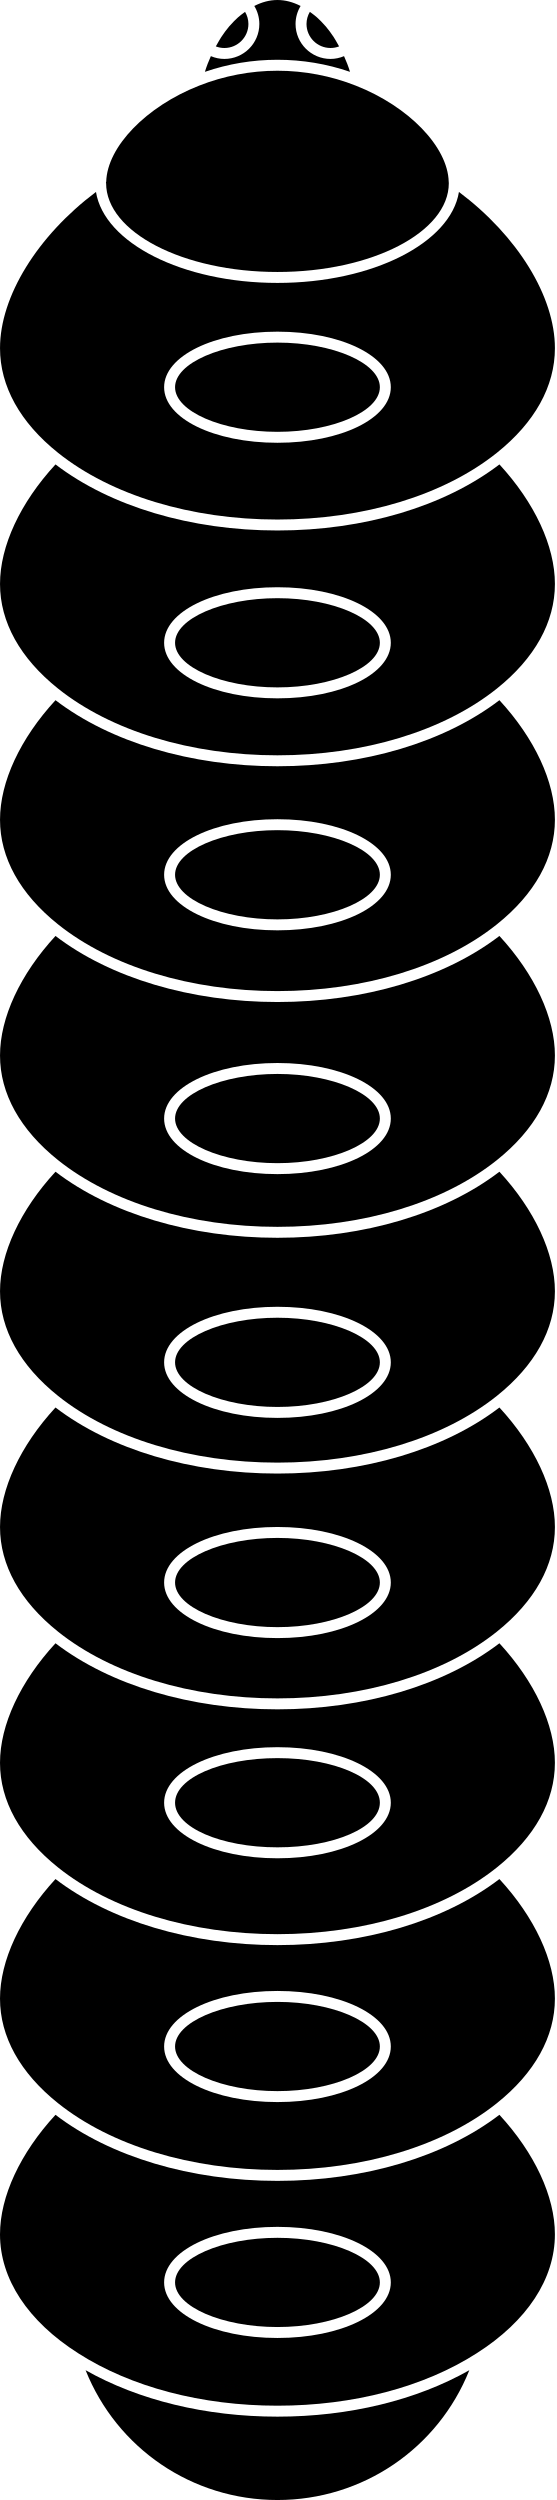
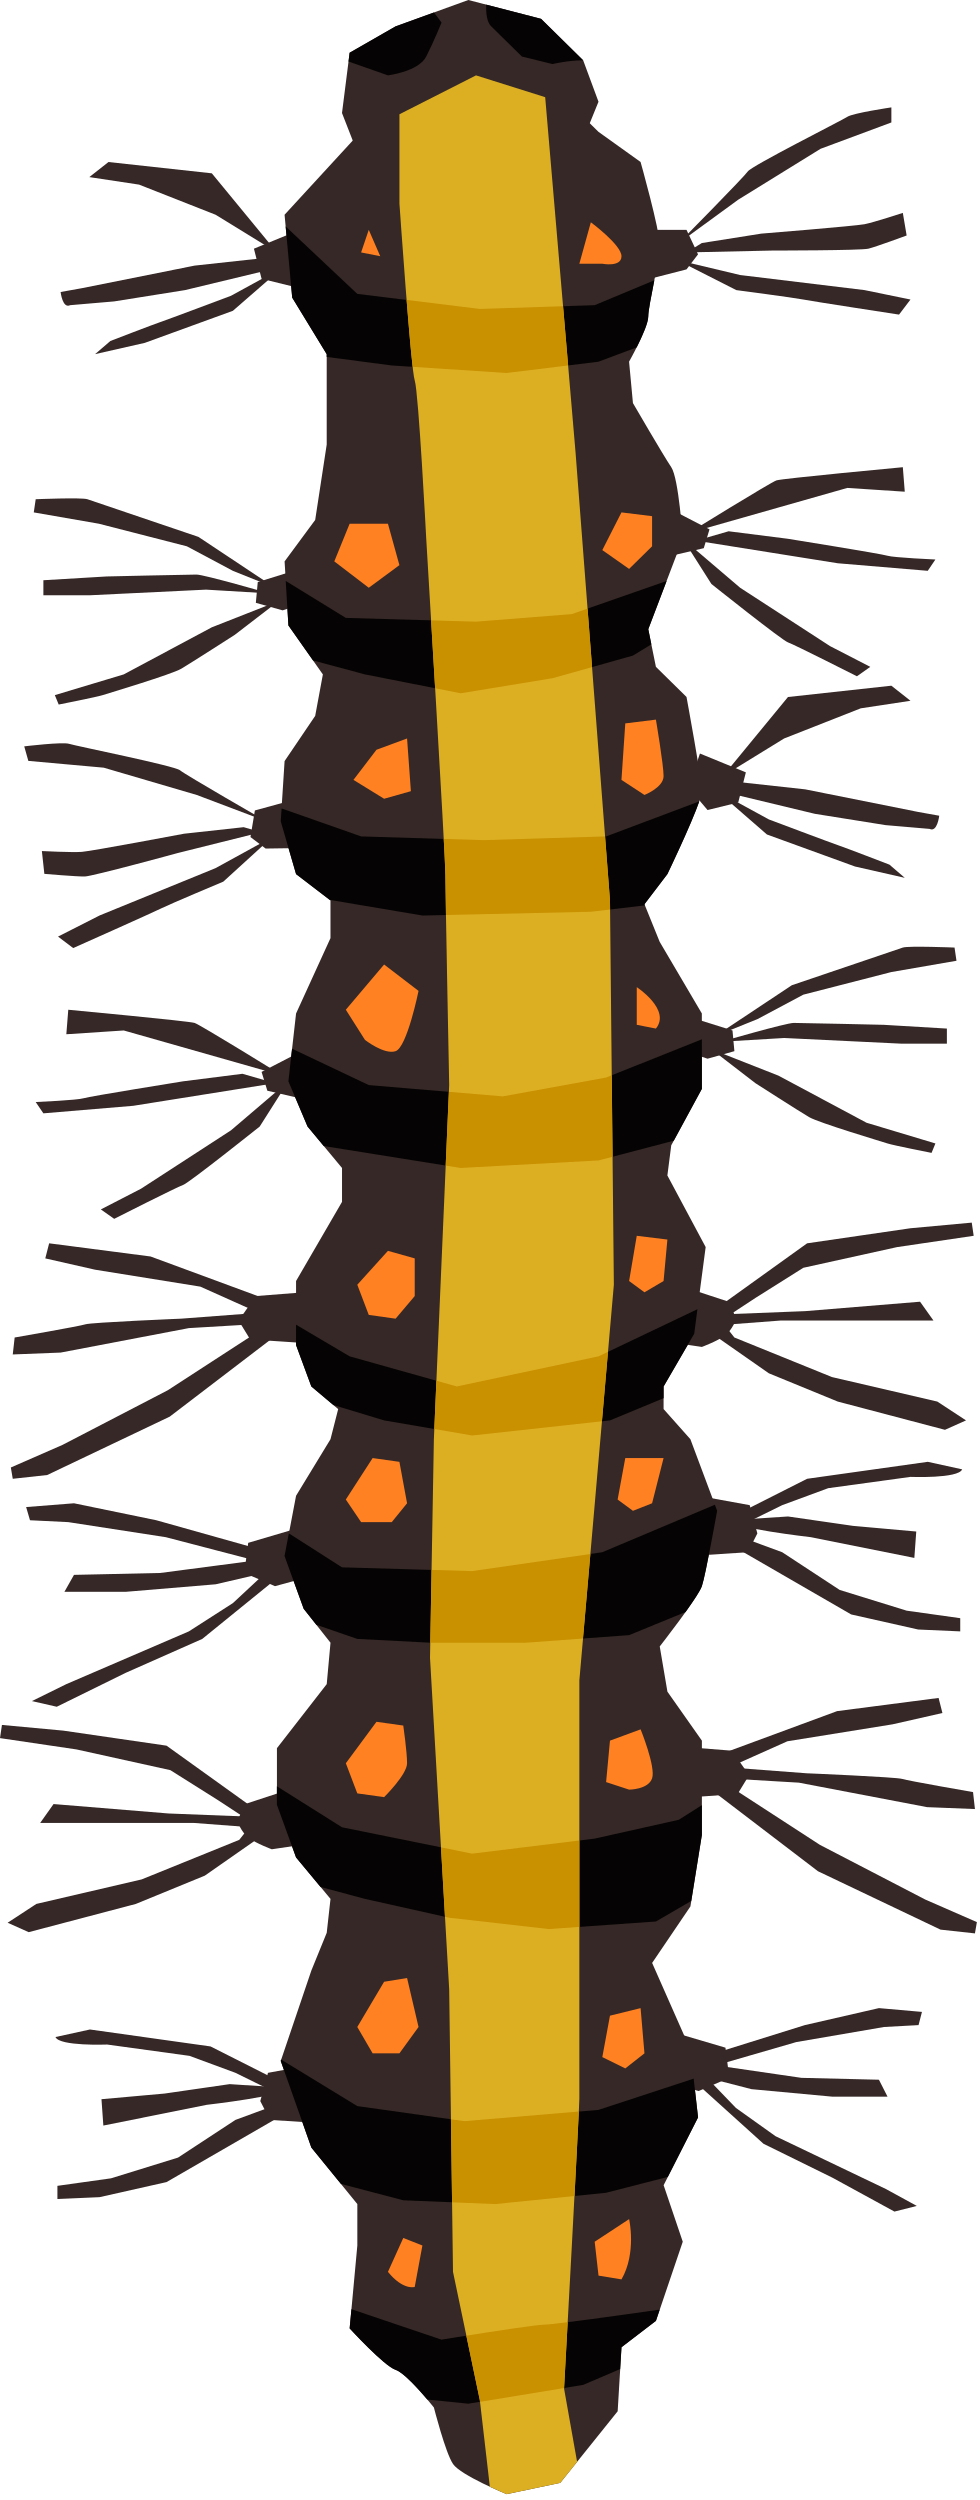
- <svg xmlns="http://www.w3.org/2000/svg" width="13.4mm" height="60.2mm" viewBox="0 0 13.4 60.2" version="1.1" id="svg1">
+ <svg xmlns="http://www.w3.org/2000/svg" width="23.5mm" height="60mm" viewBox="0 0 23.5 60" version="1.1" id="svg1">
  <defs id="defs1" />
  <g id="layer1">
-     <g id="g129" transform="matrix(0,0.2645833,-0.2645833,0,116.1907,-60.87771)">
-       <ellipse cx="394.157" cy="413.894" rx="4.06" ry="9.32" id="ellipse107" />
-       <path d="m 385.658,413.894 c 0,7.889 -2.195,15.206 -6.013,20.202 3.483,3.206 7.426,5.05 10.879,5.05 3.467,0 6.76,-1.827 9.525,-5.285 3.858,-4.825 6.071,-12.103 6.071,-19.966 0,-7.863 -2.213,-15.141 -6.071,-19.966 -2.764,-3.457 -6.057,-5.285 -9.525,-5.285 -3.453,0 -7.396,1.843 -10.879,5.05 3.818,4.994 6.013,12.311 6.013,20.2 z m 13.556,0 c 0,5.785 -2.221,10.316 -5.056,10.316 -2.835,0 -5.056,-4.531 -5.056,-10.316 0,-5.785 2.221,-10.316 5.056,-10.316 2.835,0 5.056,4.531 5.056,10.316 z" id="path108" />
-       <path d="m 370.057,413.894 c 0,5.052 1.859,9.32 4.06,9.32 2.201,0 4.06,-4.268 4.06,-9.32 0,-5.052 -1.859,-9.32 -4.06,-9.32 -2.2,0 -4.06,4.268 -4.06,9.32 z" id="path109" />
-       <path d="m 350.017,413.894 c 0,5.052 1.86,9.32 4.06,9.32 2.201,0 4.061,-4.268 4.061,-9.32 0,-5.052 -1.859,-9.32 -4.061,-9.32 -2.2,0 -4.06,4.268 -4.06,9.32 z" id="path110" />
-       <path d="m 364.2,413.894 c 0,7.889 -2.195,15.206 -6.013,20.201 3.483,3.207 7.426,5.05 10.879,5.05 3.467,0 6.76,-1.827 9.525,-5.285 3.858,-4.825 6.071,-12.103 6.071,-19.966 0,-7.863 -2.212,-15.141 -6.071,-19.966 -2.764,-3.458 -6.057,-5.285 -9.525,-5.285 -3.453,0 -7.396,1.843 -10.879,5.05 3.818,4.995 6.013,12.312 6.013,20.201 z m 14.974,0 c 0,5.785 -2.221,10.316 -5.057,10.316 -2.835,0 -5.056,-4.531 -5.056,-10.316 0,-5.785 2.221,-10.316 5.056,-10.316 2.836,0 5.057,4.531 5.057,10.316 z" id="path111" />
-       <path d="m 407.116,413.894 c 0,7.889 -2.195,15.206 -6.013,20.202 3.483,3.206 7.426,5.05 10.879,5.05 3.467,0 6.761,-1.827 9.524,-5.285 3.858,-4.825 6.071,-12.103 6.071,-19.966 0,-7.863 -2.213,-15.141 -6.071,-19.966 -2.764,-3.457 -6.057,-5.285 -9.524,-5.285 -3.453,0 -7.396,1.843 -10.879,5.05 3.818,4.994 6.013,12.311 6.013,20.2 z m 14.285,0 c 0,5.785 -2.221,10.316 -5.056,10.316 -2.835,0 -5.057,-4.531 -5.057,-10.316 0,-5.785 2.221,-10.316 5.057,-10.316 2.835,0 5.056,4.532 5.056,10.316 z" id="path112" />
-       <path d="m 428.573,413.894 c 0,7.889 -2.195,15.206 -6.013,20.202 3.483,3.206 7.426,5.05 10.879,5.05 4.057,0 7.9,-2.528 10.824,-7.119 3.077,-4.798 4.771,-11.237 4.771,-18.132 0,-6.895 -1.694,-13.335 -4.771,-18.131 -2.924,-4.592 -6.768,-7.12 -10.825,-7.12 -3.453,0 -7.396,1.843 -10.879,5.05 3.82,4.994 6.014,12.312 6.014,20.2 z m 14.298,0 c 0,5.785 -2.221,10.316 -5.056,10.316 -2.836,0 -5.057,-4.531 -5.057,-10.316 0,-5.785 2.221,-10.316 5.057,-10.316 2.835,0 5.056,4.532 5.056,10.316 z" id="path113" />
-       <path d="m 433.755,413.894 c 0,5.052 1.859,9.32 4.06,9.32 2.201,0 4.06,-4.268 4.06,-9.32 0,-5.052 -1.859,-9.32 -4.06,-9.32 -2.201,0 -4.06,4.268 -4.06,9.32 z" id="path114" />
-       <path d="m 234.457,409.066 c 0,-0.272 -0.051,-0.536 -0.145,-0.782 -0.183,0.1 -0.366,0.199 -0.539,0.306 -0.103,0.064 -0.211,0.123 -0.311,0.189 -0.346,0.229 -0.675,0.47 -0.976,0.725 -0.029,0.025 -0.052,0.052 -0.081,0.077 -0.266,0.231 -0.511,0.472 -0.735,0.72 -0.082,0.09 -0.152,0.183 -0.227,0.275 -0.1,0.121 -0.187,0.245 -0.276,0.37 0.333,0.196 0.713,0.304 1.105,0.304 1.205,0 2.185,-0.979 2.185,-2.184 z" id="path115" />
-       <path d="m 254.842,413.894 c 0,-8.599 -3.627,-15.595 -8.085,-15.595 -0.035,0.008 -0.091,0.009 -0.127,0.01 -3.177,0.082 -6.854,3.636 -8.744,8.45 l -0.001,10e-4 v 0 c -0.89,2.241 -1.359,4.707 -1.359,7.134 0,2.426 0.47,4.892 1.359,7.133 v 0.001 l 0.001,10e-4 c 1.89,4.814 5.567,8.368 8.744,8.45 l 0.003,0.009 c 0.042,10e-4 0.083,0.007 0.124,0.019 v -0.018 c 4.458,0 8.085,-6.996 8.085,-15.595 z" id="path116" />
-       <path d="m 445.804,431.356 c 7.118,-2.844 11.814,-9.696 11.814,-17.462 0,-7.766 -4.696,-14.618 -11.814,-17.462 2.723,4.802 4.227,10.93 4.227,17.462 0,6.532 -1.504,12.66 -4.227,17.462 z" id="path117" />
-       <path d="m 412.284,413.894 c 0,5.052 1.859,9.32 4.06,9.32 2.201,0 4.06,-4.268 4.06,-9.32 0,-5.052 -1.859,-9.32 -4.06,-9.32 -2.201,0 -4.06,4.268 -4.06,9.32 z" id="path118" />
-       <path d="m 342.742,413.894 c 0,7.889 -2.194,15.206 -6.013,20.201 3.483,3.207 7.426,5.05 10.879,5.05 3.467,0 6.761,-1.827 9.525,-5.285 3.858,-4.825 6.071,-12.103 6.071,-19.966 0,-7.863 -2.212,-15.141 -6.071,-19.966 -2.764,-3.458 -6.057,-5.285 -9.525,-5.285 -3.453,0 -7.396,1.843 -10.879,5.05 3.819,4.995 6.013,12.312 6.013,20.201 z m 16.392,0 c 0,5.785 -2.221,10.316 -5.057,10.316 -2.835,0 -5.056,-4.531 -5.056,-10.316 0,-5.785 2.221,-10.316 5.056,-10.316 2.836,0 5.057,4.531 5.057,10.316 z" id="path119" />
-       <path d="m 232.273,416.538 c -0.392,0 -0.772,0.108 -1.105,0.304 0.09,0.125 0.177,0.251 0.278,0.373 0.073,0.09 0.142,0.18 0.222,0.268 0.225,0.249 0.471,0.491 0.739,0.724 0.028,0.025 0.051,0.051 0.08,0.076 0.301,0.255 0.629,0.495 0.974,0.724 0.101,0.067 0.211,0.128 0.316,0.192 0.173,0.107 0.355,0.206 0.536,0.305 0.094,-0.246 0.145,-0.51 0.145,-0.782 -0.001,-1.204 -0.981,-2.184 -2.185,-2.184 z" id="path120" />
-       <path d="m 284.53,413.894 c 0,5.052 1.859,9.32 4.06,9.32 2.201,0 4.06,-4.268 4.06,-9.32 0,-5.052 -1.859,-9.32 -4.06,-9.32 -2.201,0 -4.06,4.268 -4.06,9.32 z" id="path121" />
-       <path d="m 278.369,413.894 c 0,7.889 -2.195,15.206 -6.013,20.201 3.483,3.207 7.426,5.05 10.879,5.05 3.467,0 6.761,-1.827 9.525,-5.285 3.858,-4.825 6.071,-12.103 6.071,-19.966 0,-7.863 -2.212,-15.141 -6.071,-19.966 -2.764,-3.458 -6.058,-5.285 -9.525,-5.285 -3.453,0 -7.396,1.843 -10.879,5.05 3.818,4.995 6.013,12.312 6.013,20.201 z m 15.277,0 c 0,5.785 -2.221,10.316 -5.056,10.316 -2.835,0 -5.056,-4.531 -5.056,-10.316 0,-5.785 2.221,-10.316 5.056,-10.316 2.836,0 5.056,4.531 5.056,10.316 z" id="path122" />
-       <path d="m 261.27,413.894 c 0,5.052 1.859,9.32 4.06,9.32 2.201,0 4.061,-4.268 4.061,-9.32 0,-5.052 -1.86,-9.32 -4.061,-9.32 -2.201,0 -4.06,4.268 -4.06,9.32 z" id="path123" />
-       <path d="m 299.827,413.894 c 0,7.889 -2.195,15.206 -6.013,20.201 3.483,3.207 7.426,5.05 10.879,5.05 3.467,0 6.761,-1.827 9.525,-5.285 3.858,-4.825 6.071,-12.103 6.071,-19.966 0,-7.863 -2.212,-15.141 -6.071,-19.966 -2.764,-3.458 -6.058,-5.285 -9.525,-5.285 -3.453,0 -7.396,1.843 -10.879,5.05 3.818,4.995 6.013,12.312 6.013,20.201 z m 14.933,0 c 0,5.785 -2.221,10.316 -5.056,10.316 -2.836,0 -5.057,-4.531 -5.057,-10.316 0,-5.785 2.221,-10.316 5.057,-10.316 2.835,0 5.056,4.531 5.056,10.316 z" id="path124" />
-       <path d="m 247.557,397.377 c 4.633,0.744 8.281,7.863 8.281,16.517 0,8.655 -3.648,15.773 -8.281,16.517 4.005,5.328 9.507,8.734 14.22,8.734 3.467,0 6.76,-1.827 9.525,-5.285 3.858,-4.825 6.071,-12.103 6.071,-19.966 0,-7.863 -2.212,-15.141 -6.071,-19.966 -2.764,-3.458 -6.057,-5.285 -9.525,-5.285 -4.713,0 -10.215,3.405 -14.22,8.734 z m 22.83,16.517 c 0,5.785 -2.221,10.316 -5.057,10.316 -2.835,0 -5.056,-4.531 -5.056,-10.316 0,-5.785 2.221,-10.316 5.056,-10.316 2.835,0 5.057,4.531 5.057,10.316 z" id="path125" />
-       <path d="m 236.627,407.292 c -0.489,0.146 -0.965,0.335 -1.428,0.543 0.163,0.386 0.254,0.802 0.254,1.232 0,1.753 -1.426,3.18 -3.18,3.18 -0.584,0 -1.148,-0.162 -1.641,-0.459 -0.355,0.694 -0.543,1.399 -0.543,2.107 0,0.709 0.189,1.415 0.543,2.107 0.492,-0.297 1.057,-0.459 1.641,-0.459 1.754,0 3.18,1.427 3.18,3.18 0,0.43 -0.091,0.846 -0.254,1.232 0.464,0.208 0.94,0.397 1.428,0.542 -0.729,-2.121 -1.098,-4.337 -1.098,-6.602 0,-2.265 0.369,-4.482 1.098,-6.603 z" id="path126" />
-       <path d="m 321.284,413.894 c 0,7.889 -2.194,15.206 -6.013,20.201 3.483,3.207 7.426,5.05 10.879,5.05 3.467,0 6.761,-1.827 9.525,-5.285 3.858,-4.825 6.071,-12.103 6.071,-19.966 0,-7.863 -2.212,-15.141 -6.071,-19.966 -2.764,-3.458 -6.057,-5.285 -9.525,-5.285 -3.453,0 -7.396,1.843 -10.879,5.05 3.819,4.995 6.013,12.312 6.013,20.201 z m 15.663,0 c 0,5.785 -2.221,10.316 -5.056,10.316 -2.836,0 -5.057,-4.531 -5.057,-10.316 0,-5.785 2.221,-10.316 5.057,-10.316 2.835,0 5.056,4.531 5.056,10.316 z" id="path127" />
-       <path d="m 327.83,413.894 c 0,5.052 1.86,9.32 4.06,9.32 2.2,0 4.06,-4.268 4.06,-9.32 0,-5.052 -1.859,-9.32 -4.06,-9.32 -2.201,0 -4.06,4.268 -4.06,9.32 z" id="path128" />
-       <path d="m 305.643,413.894 c 0,5.052 1.86,9.32 4.061,9.32 2.201,0 4.06,-4.268 4.06,-9.32 0,-5.052 -1.859,-9.32 -4.06,-9.32 -2.201,0 -4.061,4.268 -4.061,9.32 z" id="path129" />
+     <g id="g637" transform="matrix(0.5235024,0,0,0.5235024,-198.3666,-7.177217)">
+       <polygon style="fill:#352826" points="410.923,25.37 410.395,26.06 408.379,26.578 408.467,24.247 410.395,24.247 " id="polygon558" />
+       <path style="fill:#352826" d="m 410.044,24.851 c 0,0 2.985,-3.023 3.161,-3.281 0.176,-0.26 4.299,-2.332 4.563,-2.505 0.264,-0.173 2.019,-0.432 2.019,-0.432 v 0.691 l -3.247,1.208 -3.773,2.332 z" id="path559" />
+       <path style="fill:#352826" d="m 409.956,25.628 2.721,1.382 c 0,0 2.634,0.346 3.073,0.432 0.438,0.086 4.388,0.691 4.388,0.691 l 0.525,-0.691 -2.105,-0.432 -5.704,-0.691 z" id="path560" />
+       <path style="fill:#352826" d="m 410.395,25.283 3.949,-0.087 c 0,0 4.038,0 4.389,-0.085 0.352,-0.086 1.754,-0.605 1.754,-0.605 l -0.175,-1.036 c 0,0 -1.316,0.432 -1.755,0.519 -0.439,0.085 -4.738,0.432 -4.738,0.432 l -2.721,0.431 z" id="path561" />
+       <polygon style="fill:#352826" points="411.186,38.842 411.449,37.979 409.782,37.115 409.695,39.188 " id="polygon561" />
+       <path style="fill:#352826" d="m 410.483,38.151 c 0,0 3.774,-2.331 4.037,-2.418 0.263,-0.087 5.792,-0.604 5.792,-0.604 l 0.089,1.123 -2.634,-0.173 z" id="path562" />
+       <path style="fill:#352826" d="m 410.835,38.497 6.494,1.036 4.126,0.346 0.35,-0.518 c 0,0 -1.931,-0.087 -2.194,-0.173 -0.264,-0.086 -4.564,-0.777 -4.564,-0.777 l -2.721,-0.345 z" id="path563" />
+       <path style="fill:#352826" d="m 410.221,38.41 1.316,2.073 c 0,0 3.246,2.591 3.51,2.677 0.264,0.087 3.161,1.554 3.161,1.554 l 0.612,-0.432 -1.843,-0.95 -4.124,-2.677 z" id="path564" />
+       <polygon style="fill:#352826" points="412.766,50.501 411.36,50.846 410.483,49.811 411.011,48.256 413.116,49.119 " id="polygon564" />
+       <polygon style="fill:#352826" points="414.871,47.565 412.063,49.292 415.047,45.664 419.786,45.146 420.663,45.837 418.383,46.183 " id="polygon565" />
+       <path style="fill:#352826" d="m 412.326,50.069 3.95,0.95 3.247,0.519 2.019,0.173 c 0.351,0.172 0.439,-0.604 0.439,-0.604 l -0.966,-0.173 -5.177,-1.036 -3.161,-0.346 z" id="path565" />
+       <path style="fill:#352826" d="m 411.8,49.982 2.37,1.295 c 0,0 2.983,1.123 3.247,1.209 0.264,0.086 2.282,0.864 2.282,0.864 l 0.702,0.604 -2.282,-0.519 -4.037,-1.468 z" id="path566" />
+       <polygon style="fill:#352826" points="412.59,61.901 411.36,62.246 410.309,61.901 410.572,60.346 412.503,60.951 " id="polygon566" />
+       <path style="fill:#352826" d="m 411.713,61.21 3.511,-2.332 c 0,0 4.826,-1.641 5.089,-1.727 0.264,-0.086 2.37,0 2.37,0 l 0.089,0.605 -2.985,0.517 -4.036,1.037 -2.107,1.123 z" id="path567" />
+       <path style="fill:#352826" d="m 411.537,61.814 2.018,1.555 c 0,0 2.02,1.296 2.458,1.554 0.439,0.26 3.334,1.123 3.598,1.209 0.264,0.087 2.018,0.432 2.018,0.432 l 0.177,-0.432 -3.159,-0.95 -4.037,-2.159 z" id="path568" />
+       <path style="fill:#352826" d="m 411.977,61.469 c 0,0 2.983,-0.863 3.334,-0.863 0.352,0 4.124,0.087 4.124,0.087 l 2.897,0.172 v 0.691 h -2.107 l -5.353,-0.259 z" id="path569" />
+       <path style="fill:#352826" d="m 410.483,72.783 1.843,0.604 0.351,0.777 c 0,0 -0.174,0.519 -0.525,0.777 -0.352,0.259 -1.053,0.519 -1.053,0.519 l -1.755,-0.259 z" id="path570" />
+       <polygon style="fill:#352826" points="411.977,74.251 411.713,73.733 415.924,70.71 420.663,70.019 423.472,69.761 423.56,70.365 420.05,70.883 415.75,71.832 413.555,73.214 " id="polygon570" />
+       <polygon style="fill:#352826" points="411.977,74.251 411.449,74.769 414.17,76.669 417.329,77.965 422.243,79.26 423.209,78.828 421.893,77.965 417.064,76.842 412.59,75.028 " id="polygon571" />
+       <polygon style="fill:#352826" points="421.717,74.251 418.645,74.251 414.696,74.251 411.273,74.51 411.449,73.992 415.838,73.819 421.102,73.387 " id="polygon572" />
+       <polygon style="fill:#352826" points="413.643,84.01 413.205,84.873 410.483,85.047 410.923,82.283 413.292,82.714 " id="polygon573" />
+       <path style="fill:#352826" d="m 412.677,83.146 3.247,-1.641 5.531,-0.778 1.578,0.346 c -0.176,0.432 -2.37,0.345 -2.37,0.345 l -3.773,0.518 -2.106,0.777 -1.754,0.863 z" id="path573" />
+       <polygon style="fill:#352826" points="412.677,84.097 412.414,84.528 417.943,87.724 421.015,88.415 422.944,88.501 422.944,87.896 420.487,87.551 417.417,86.601 414.783,84.873 " id="polygon574" />
+       <path style="fill:#352826" d="m 420.928,83.923 -2.896,-0.259 -2.984,-0.431 -2.633,0.173 c -0.088,0.345 3.686,0.777 3.686,0.777 l 4.739,0.95 z" id="path574" />
+       <polygon style="fill:#352826" points="413.264,95.093 412.737,95.956 410.191,96.129 410.279,93.797 412.475,93.97 " id="polygon575" />
+       <polygon style="fill:#352826" points="422.127,92.243 419.845,92.761 415.019,93.539 412.122,94.834 411.684,94.23 417.301,92.156 421.952,91.552 " id="polygon576" />
+       <polygon style="fill:#352826" points="416.423,99.498 422.039,102.174 423.618,102.347 423.707,101.829 421.337,100.793 416.511,98.288 412.122,95.438 411.332,95.611 " id="polygon577" />
+       <path style="fill:#352826" d="m 411.332,94.661 4.564,0.345 c 0,0 4.124,0.173 4.388,0.259 0.263,0.086 3.247,0.604 3.247,0.604 l 0.087,0.777 -2.193,-0.087 -5.879,-1.123 -4.388,-0.259 z" id="path577" />
+       <polygon style="fill:#352826" points="412.357,108.969 410.953,109.573 409.373,109.141 409.548,106.81 412.181,107.586 " id="polygon578" />
+       <polygon style="fill:#352826" points="415.821,106.551 419.216,105.772 421.189,105.946 421.033,106.551 419.453,106.637 415.427,107.329 411.557,108.451 411.399,107.932 " id="polygon579" />
+       <polygon style="fill:#352826" points="411.164,108.796 410.768,109.141 413.926,111.992 417.084,113.546 419.927,115.1 420.953,114.841 419.532,114.064 414.479,111.646 412.663,110.351 " id="polygon580" />
+       <polygon style="fill:#352826" points="419.611,109.832 417.084,109.832 413.374,109.488 410.689,108.796 410.925,108.278 415.664,108.969 419.216,109.055 " id="polygon581" />
+       <polygon style="fill:#352826" points="390.914,26.492 392.318,26.837 393.195,25.801 392.67,24.247 390.563,25.111 " id="polygon582" />
+       <polygon style="fill:#352826" points="388.808,23.556 391.616,25.283 388.633,21.656 383.895,21.138 383.017,21.829 385.298,22.174 " id="polygon583" />
+       <path style="fill:#352826" d="m 391.353,26.06 -3.95,0.95 -3.247,0.518 -2.017,0.173 c -0.352,0.173 -0.438,-0.604 -0.438,-0.604 l 0.964,-0.173 5.178,-1.037 3.158,-0.344 z" id="path583" />
+       <path style="fill:#352826" d="m 391.879,25.974 -2.367,1.296 c 0,0 -2.985,1.123 -3.247,1.208 -0.265,0.086 -2.282,0.864 -2.282,0.864 l -0.703,0.604 2.282,-0.518 4.036,-1.469 z" id="path584" />
+       <polygon style="fill:#352826" points="390.651,41.347 391.879,41.692 392.933,41.347 392.67,39.792 390.739,40.396 " id="polygon584" />
+       <path style="fill:#352826" d="m 391.529,40.656 -3.51,-2.332 c 0,0 -4.828,-1.64 -5.091,-1.727 -0.264,-0.087 -2.369,0 -2.369,0 l -0.089,0.604 2.985,0.519 4.035,1.036 2.107,1.123 z" id="path585" />
+       <path style="fill:#352826" d="m 391.705,41.26 -2.02,1.554 c 0,0 -2.017,1.296 -2.455,1.555 -0.439,0.259 -3.335,1.123 -3.6,1.209 -0.262,0.085 -2.017,0.432 -2.017,0.432 l -0.177,-0.432 3.159,-0.95 4.037,-2.159 z" id="path586" />
+       <path style="fill:#352826" d="m 391.267,40.915 c 0,0 -2.985,-0.864 -3.336,-0.864 -0.351,0 -4.124,0.087 -4.124,0.087 l -2.896,0.173 v 0.69 h 2.106 l 5.352,-0.259 z" id="path587" />
+       <polygon style="fill:#352826" points="390.404,52.085 391.1,52.612 393.185,52.581 392.467,50.356 390.607,50.865 " id="polygon587" />
+       <path style="fill:#352826" d="m 391.11,51.354 c 0,0 -3.698,-2.127 -3.937,-2.331 -0.239,-0.203 -4.777,-1.114 -5.079,-1.211 -0.3,-0.098 -2.061,0.115 -2.061,0.115 l 0.188,0.666 3.456,0.311 4.27,1.253 z" id="path588" />
+       <path style="fill:#352826" d="m 391.405,52.081 -2.246,2.048 c 0,0 -2.443,1.025 -2.841,1.224 -0.4,0.199 -4.041,1.821 -4.041,1.821 l -0.695,-0.526 1.912,-0.971 5.309,-2.167 z" id="path589" />
+       <path style="fill:#352826" d="m 390.889,51.864 -3.829,0.956 c 0,0 -3.889,1.063 -4.251,1.073 -0.361,0.008 -1.854,-0.121 -1.854,-0.121 l -0.113,-1.045 c 0,0 1.386,0.07 1.831,0.037 0.445,-0.032 4.685,-0.832 4.685,-0.832 l 2.736,-0.3 z" id="path590" />
+       <polygon style="fill:#352826" points="391.178,63.714 390.914,62.851 392.583,61.987 392.67,64.06 " id="polygon590" />
+       <path style="fill:#352826" d="m 391.879,63.024 c 0,0 -3.771,-2.331 -4.036,-2.418 -0.263,-0.086 -5.791,-0.604 -5.791,-0.604 l -0.089,1.123 2.633,-0.173 z" id="path591" />
+       <path style="fill:#352826" d="m 391.529,63.369 -6.495,1.036 -4.124,0.346 -0.351,-0.518 c 0,0 1.931,-0.086 2.193,-0.173 0.264,-0.086 4.563,-0.777 4.563,-0.777 l 2.721,-0.345 z" id="path592" />
+       <path style="fill:#352826" d="m 392.144,63.283 -1.316,2.073 c 0,0 -3.247,2.591 -3.511,2.678 -0.264,0.086 -3.16,1.554 -3.16,1.554 l -0.612,-0.432 1.843,-0.95 4.125,-2.677 z" id="path593" />
+       <polygon style="fill:#352826" points="389.861,74.251 390.39,75.115 392.933,75.287 392.845,72.956 390.651,73.128 " id="polygon593" />
+       <polygon style="fill:#352826" points="380.998,71.401 383.279,71.919 388.107,72.696 391.001,73.992 391.441,73.387 385.826,71.314 381.175,70.71 " id="polygon594" />
+       <polygon style="fill:#352826" points="386.703,78.656 381.086,81.332 379.507,81.505 379.419,80.987 381.788,79.951 386.614,77.446 391.001,74.597 391.791,74.769 " id="polygon595" />
+       <path style="fill:#352826" d="m 391.791,73.819 -4.561,0.345 c 0,0 -4.125,0.172 -4.39,0.259 -0.262,0.087 -3.246,0.605 -3.246,0.605 l -0.087,0.777 2.194,-0.086 5.879,-1.122 4.388,-0.26 z" id="path595" />
+       <polygon style="fill:#352826" points="390.124,85.823 391.529,86.428 393.107,85.996 392.933,83.664 390.301,84.442 " id="polygon596" />
+       <polygon style="fill:#352826" points="386.088,83.406 382.314,82.628 380.12,82.801 380.297,83.406 382.052,83.492 386.526,84.183 390.827,85.305 391.001,84.787 " id="polygon597" />
+       <polygon style="fill:#352826" points="391.267,85.651 391.705,85.996 388.195,88.846 384.684,90.401 381.524,91.956 380.385,91.696 381.963,90.919 387.58,88.501 389.598,87.205 " id="polygon598" />
+       <polygon style="fill:#352826" points="381.875,86.687 384.684,86.687 388.808,86.342 391.791,85.651 391.529,85.133 386.265,85.823 382.314,85.91 " id="polygon599" />
+       <path style="fill:#352826" d="m 391.997,95.813 -1.842,0.604 -0.353,0.778 c 0,0 0.176,0.518 0.527,0.777 0.351,0.258 1.053,0.518 1.053,0.518 l 1.754,-0.26 z" id="path599" />
+       <polygon style="fill:#352826" points="390.506,97.281 390.768,96.763 386.556,93.74 381.818,93.05 379.011,92.79 378.922,93.394 382.431,93.913 386.732,94.863 388.926,96.245 " id="polygon600" />
+       <polygon style="fill:#352826" points="390.506,97.281 391.032,97.799 388.311,99.699 385.151,100.995 380.237,102.29 379.272,101.858 380.589,100.995 385.416,99.872 389.891,98.058 " id="polygon601" />
+       <polygon style="fill:#352826" points="380.765,97.281 383.836,97.281 387.785,97.281 391.207,97.54 391.032,97.021 386.645,96.849 381.377,96.417 " id="polygon602" />
+       <polygon style="fill:#352826" points="390.855,110.035 391.296,110.897 394.016,111.07 393.576,108.307 391.207,108.739 " id="polygon603" />
+       <path style="fill:#352826" d="m 391.821,109.17 -3.247,-1.641 -5.528,-0.777 -1.58,0.346 c 0.176,0.431 2.37,0.344 2.37,0.344 l 3.773,0.519 2.106,0.777 1.756,0.864 z" id="path603" />
+       <polygon style="fill:#352826" points="391.821,110.121 392.085,110.553 386.556,113.748 383.485,114.439 381.554,114.524 381.554,113.92 384.012,113.575 387.083,112.625 389.716,110.897 " id="polygon604" />
+       <path style="fill:#352826" d="m 383.574,109.948 2.895,-0.259 2.983,-0.432 2.633,0.173 c 0.088,0.345 -3.687,0.776 -3.687,0.776 l -4.738,0.95 z" id="path604" />
+       <polygon style="fill:#352826" points="406.36,18.374 405.657,20.101 402.499,20.792 395.477,21.138 394.601,18.892 394.951,16.128 397.058,14.919 400.392,13.71 403.727,14.574 405.657,16.474 " id="polygon605" />
+       <path style="fill:#050303" d="m 394.951,16.128 -0.051,0.402 1.807,0.635 c 0,0 1.403,-0.173 1.756,-0.864 0.35,-0.691 0.701,-1.555 0.701,-1.555 l -0.345,-0.465 -1.762,0.639 z" id="path605" />
+       <path style="fill:#050303" d="m 403.727,14.574 -2.514,-0.65 c -0.016,0.411 0.033,0.801 0.231,0.996 0.528,0.518 1.405,1.382 1.405,1.382 l 1.404,0.345 c 0,0 0.7,-0.172 1.402,-0.172 z" id="path606" />
+       <path style="fill:#352826" d="m 405.132,18.547 -4.388,-1.382 -3.149,1.599 -2.293,1.163 -3.334,3.628 0.351,3.8 1.581,2.591 v 4.146 l -0.528,3.455 -1.403,1.9 0.176,2.937 1.579,2.245 -0.352,1.9 -1.403,2.073 -0.177,2.764 0.703,2.418 1.578,1.208 v 1.727 l -1.578,3.455 -0.35,3.109 0.878,2.073 1.579,1.9 v 1.554 l -2.107,3.628 v 2.936 l 0.701,1.9 1.23,1.036 -0.353,1.382 -1.578,2.591 -0.526,2.764 0.877,2.418 1.228,1.555 -0.173,1.899 -2.283,2.937 v 2.591 l 0.878,2.418 1.578,1.9 -0.173,1.554 -0.704,1.728 -1.404,4.146 1.404,3.972 2.107,2.591 v 1.9 l -0.351,3.799 c 0,0 1.58,1.729 2.106,1.9 0.526,0.173 1.755,1.727 1.755,1.727 0,0 0.527,2.072 0.877,2.59 0.352,0.52 2.456,1.383 2.456,1.383 l 2.459,-0.518 2.633,-3.282 0.176,-2.937 1.579,-1.209 1.229,-3.627 -0.877,-2.591 1.579,-3.109 -0.351,-3.108 -1.755,-3.973 1.755,-2.59 0.526,-3.283 V 93.51 l -1.58,-2.245 -0.352,-2.074 c 0,0 1.756,-2.246 1.932,-2.763 0.175,-0.519 0.701,-3.455 0.701,-3.455 l -1.228,-3.282 -1.229,-1.382 v -1.036 l 1.404,-2.418 0.525,-3.973 -1.755,-3.282 0.177,-1.382 1.403,-2.591 v -3.455 l -1.932,-3.282 -0.7,-1.728 1.052,-1.381 c 0,0 1.58,-3.282 1.58,-3.801 0,-0.518 -0.703,-4.318 -0.703,-4.318 l -1.403,-1.381 -0.351,-1.727 1.579,-4.146 c 0,0 -0.177,-2.764 -0.525,-3.281 -0.352,-0.518 -1.756,-2.937 -1.756,-2.937 l -0.177,-1.9 c 0,0 0.879,-1.555 0.879,-2.073 0,-0.518 0.525,-2.591 0.525,-3.281 0,-0.691 -0.877,-3.8 -0.877,-3.8 l -1.93,-1.382 z" id="path607" />
+       <path style="fill:#050303" d="m 402.145,30.81 4.215,-0.518 1.75,-0.656 c 0.246,-0.489 0.531,-1.121 0.531,-1.417 0,-0.27 0.143,-0.96 0.278,-1.658 l -2.735,1.14 -5.267,0.173 -5.616,-0.691 -3.284,-3.093 0.301,3.265 1.581,2.591 v 0.127 l 2.982,0.392 z" id="path608" />
+       <polygon style="fill:#050303" points="409.483,40.345 405.132,41.865 400.744,42.21 394.776,42.038 392.021,40.344 392.144,42.383 393.274,43.989 395.653,44.628 400.041,45.493 404.255,44.801 407.939,43.765 408.783,43.25 408.642,42.556 " id="polygon608" />
+       <path style="fill:#050303" d="m 406.009,55.51 2.478,-0.293 -0.02,-0.053 1.052,-1.381 c 0,0 1.094,-2.273 1.46,-3.333 l -4.269,1.606 -5.614,0.172 -5.617,-0.172 -3.647,-1.282 -0.039,0.591 0.703,2.418 1.546,1.183 4.247,0.717 z" id="path609" />
+       <polygon style="fill:#050303" points="401.974,63.974 395.828,63.456 392.311,61.789 392.144,63.283 393.021,65.355 393.764,66.25 400.041,67.255 406.36,66.91 409.81,66.005 411.099,63.628 411.099,61.356 406.709,63.11 " id="polygon609" />
+       <polygon style="fill:#050303" points="392.494,74.441 392.494,75.373 393.195,77.273 394.204,78.123 396.531,78.828 400.568,79.52 406.886,78.828 409.344,77.81 409.344,77.273 410.748,74.855 410.895,73.731 406.36,75.892 399.864,77.273 394.951,75.892 " id="polygon610" />
+       <path style="fill:#050303" d="m 400.568,85.737 -5.968,-0.172 -2.436,-1.558 -0.197,1.04 0.877,2.418 0.583,0.735 1.874,0.646 3.334,0.173 h 4.39 l 4.737,-0.346 2.589,-1.061 c 0.358,-0.5 0.676,-0.978 0.747,-1.184 0.175,-0.519 0.701,-3.455 0.701,-3.455 l -0.104,-0.278 -5.161,2.177 z" id="path610" />
+       <polygon style="fill:#050303" points="400.568,98.691 394.601,97.482 391.616,95.603 391.616,96.446 392.494,98.864 393.619,100.219 395.653,100.764 399.515,101.628 404.078,102.146 408.992,101.801 410.612,100.859 411.099,97.828 411.099,96.467 410.044,97.137 406.185,98.001 " id="polygon611" />
+       <polygon style="fill:#050303" points="393.195,112.165 394.554,113.832 397.41,114.582 401.621,114.755 406.709,114.237 409.537,113.511 410.923,110.782 410.723,109.006 406.36,110.438 400.217,110.955 395.302,110.264 391.811,108.132 391.791,108.192 " id="polygon612" />
+       <path style="fill:#050303" d="m 403.903,120.282 c -0.527,0 -4.739,0.69 -4.739,0.69 l -4.131,-1.396 -0.082,0.878 c 0,0 1.58,1.729 2.106,1.9 0.364,0.12 1.058,0.893 1.455,1.363 l 1.879,0.191 5.266,-0.863 1.696,-0.725 0.06,-1.002 1.579,-1.209 0.174,-0.515 c -1.774,0.254 -4.889,0.688 -5.263,0.688 z" id="path612" />
+       <path style="fill:#dcaf22;fill-opacity:1" d="m 405.307,34.438 -1.391,-16.273 -3.172,-0.999 -3.149,1.599 -0.361,0.184 v 4.089 c 0,0 0.525,7.601 0.702,8.119 0.175,0.517 0.527,7.254 0.527,7.254 0,0 0.877,14.509 0.877,15.373 0,0.864 0.175,9.672 0.175,9.672 l -0.702,16.236 -0.177,10.018 0.879,15.2 0.175,12.954 1.229,5.873 0.46,3.978 c 0.43,0.199 0.768,0.34 0.768,0.34 l 2.459,-0.518 0.773,-0.963 -0.597,-3.356 c 0,0 0.701,-12.781 0.701,-13.299 0,-0.518 0,-19.172 0,-19.172 l 1.581,-18.137 -0.177,-17.618 z" id="path613" />
+       <polygon style="fill:#ff8122;fill-opacity:1" points="395.828,40.656 394.248,39.447 394.951,37.72 396.707,37.72 397.233,39.619 " id="polygon613" />
+       <polygon style="fill:#ff8122;fill-opacity:1" points="407.763,39.792 408.817,38.755 408.817,37.374 407.413,37.201 406.535,38.929 " id="polygon614" />
+       <polygon style="fill:#ff8122;fill-opacity:1" points="396.354,25.456 395.828,24.247 395.477,25.283 " id="polygon615" />
+       <path style="fill:#ff8122;fill-opacity:1" d="m 406.009,23.901 -0.527,1.9 h 1.054 c 0,0 0.878,0.173 0.878,-0.345 -10e-4,-0.518 -1.405,-1.555 -1.405,-1.555 z" id="path615" />
+       <polygon style="fill:#ff8122;fill-opacity:1" points="396.531,50.329 397.759,49.982 397.584,47.565 396.181,48.083 395.126,49.464 " id="polygon616" />
+       <path style="fill:#ff8122;fill-opacity:1" d="m 407.588,46.874 -0.175,2.59 1.054,0.691 c 0,0 0.877,-0.345 0.877,-0.863 0,-0.518 -0.352,-2.591 -0.352,-2.591 z" id="path616" />
+       <path style="fill:#ff8122;fill-opacity:1" d="m 396.531,57.928 -1.755,2.073 0.877,1.382 c 0,0 0.878,0.691 1.404,0.519 0.526,-0.173 1.053,-2.764 1.053,-2.764 z" id="path617" />
+       <path style="fill:#ff8122;fill-opacity:1" d="m 408.114,58.965 v 1.728 l 0.878,0.172 c 0.703,-0.864 -0.878,-1.9 -0.878,-1.9 z" id="path618" />
+       <polygon style="fill:#ff8122;fill-opacity:1" points="397.935,71.401 396.707,71.055 395.302,72.609 395.828,73.992 397.058,74.165 397.935,73.128 " id="polygon618" />
+       <polygon style="fill:#ff8122;fill-opacity:1" points="408.467,72.956 409.344,72.438 409.519,70.537 408.114,70.365 407.763,72.438 " id="polygon619" />
+       <polygon style="fill:#ff8122;fill-opacity:1" points="397.233,80.728 396.005,80.555 394.776,82.456 395.477,83.492 396.882,83.492 397.584,82.628 " id="polygon620" />
+       <polygon style="fill:#ff8122;fill-opacity:1" points="407.939,82.974 408.817,82.628 409.344,80.555 407.588,80.555 407.237,82.456 " id="polygon621" />
+       <path style="fill:#ff8122;fill-opacity:1" d="m 396.181,92.646 -1.404,1.9 0.525,1.382 1.229,0.172 c 0,0 1.053,-1.036 1.053,-1.554 0,-0.519 -0.174,-1.728 -0.174,-1.728 z" id="path621" />
+       <path style="fill:#ff8122;fill-opacity:1" d="m 406.886,93.51 -0.177,1.9 1.054,0.346 c 0,0 0.879,0 1.055,-0.519 0.175,-0.518 -0.527,-2.245 -0.527,-2.245 z" id="path622" />
+       <polygon style="fill:#ff8122;fill-opacity:1" points="397.584,104.392 396.531,104.564 395.302,106.637 396.005,107.846 397.233,107.846 398.11,106.637 " id="polygon622" />
+       <polygon style="fill:#ff8122;fill-opacity:1" points="407.588,108.537 408.467,107.846 408.29,105.772 406.886,106.119 406.535,108.018 " id="polygon623" />
+       <path style="fill:#ff8122;fill-opacity:1" d="m 397.41,116.31 -0.703,1.554 c 0.703,0.864 1.228,0.691 1.228,0.691 l 0.352,-1.9 z" id="path623" />
+       <path style="fill:#ff8122;fill-opacity:1" d="m 406.185,116.482 0.176,1.554 1.053,0.173 c 0.701,-1.209 0.35,-2.764 0.35,-2.764 z" id="path624" />
+       <path style="fill:#c99000;fill-opacity:1" d="m 404.968,30.464 -0.232,-2.715 -3.817,0.125 -3.357,-0.414 c 0.098,1.208 0.197,2.372 0.277,3.067 l 4.307,0.282 z" id="path625" />
+       <path style="fill:#c99000;fill-opacity:1" d="m 404.255,44.801 1.81,-0.508 -0.207,-2.681 -0.726,0.253 -4.388,0.345 -2.059,-0.059 c 0.058,0.955 0.121,2.019 0.185,3.111 l 1.171,0.231 z" id="path626" />
+       <path style="fill:#c99000;fill-opacity:1" d="m 406.891,55.406 -0.005,-0.415 -0.225,-2.935 -5.565,0.171 -1.83,-0.056 c 0.046,0.863 0.075,1.457 0.075,1.611 0,0.215 0.011,0.928 0.027,1.876 l 6.642,-0.149 z" id="path627" />
+       <polygon style="fill:#c99000;fill-opacity:1" points="406.36,66.91 407.004,66.742 406.964,63.008 406.709,63.11 401.974,63.974 399.5,63.765 399.354,67.146 400.041,67.255 " id="polygon627" />
+       <polygon style="fill:#c99000;fill-opacity:1" points="406.36,75.892 399.864,77.273 398.93,77.01 398.833,79.222 400.568,79.52 406.517,78.868 406.794,75.686 " id="polygon628" />
+       <polygon style="fill:#c99000;fill-opacity:1" points="403.025,89.02 405.647,88.828 405.987,84.954 400.568,85.737 398.709,85.683 398.649,89.02 " id="polygon629" />
+       <path style="fill:#c99000;fill-opacity:1" d="m 399.515,101.628 4.564,0.519 1.403,-0.099 c 0,-1.312 0,-2.664 0,-3.961 l -4.913,0.604 -1.43,-0.288 0.183,3.182 z" id="path629" />
+       <path style="fill:#c99000;fill-opacity:1" d="m 400.217,110.955 -0.62,-0.086 0.051,3.806 1.974,0.081 3.639,-0.371 c 0.087,-1.65 0.16,-3.095 0.197,-3.872 z" id="path630" />
+       <path style="fill:#c99000;fill-opacity:1" d="m 403.903,120.282 c -0.351,0 -2.313,0.303 -3.602,0.508 l 0.616,2.947 0.01,0.085 3.854,-0.632 c 0.01,-0.181 0.077,-1.39 0.165,-3.018 -0.534,0.067 -0.926,0.11 -1.043,0.11 z" id="path631" />
    </g>
  </g>
</svg>
